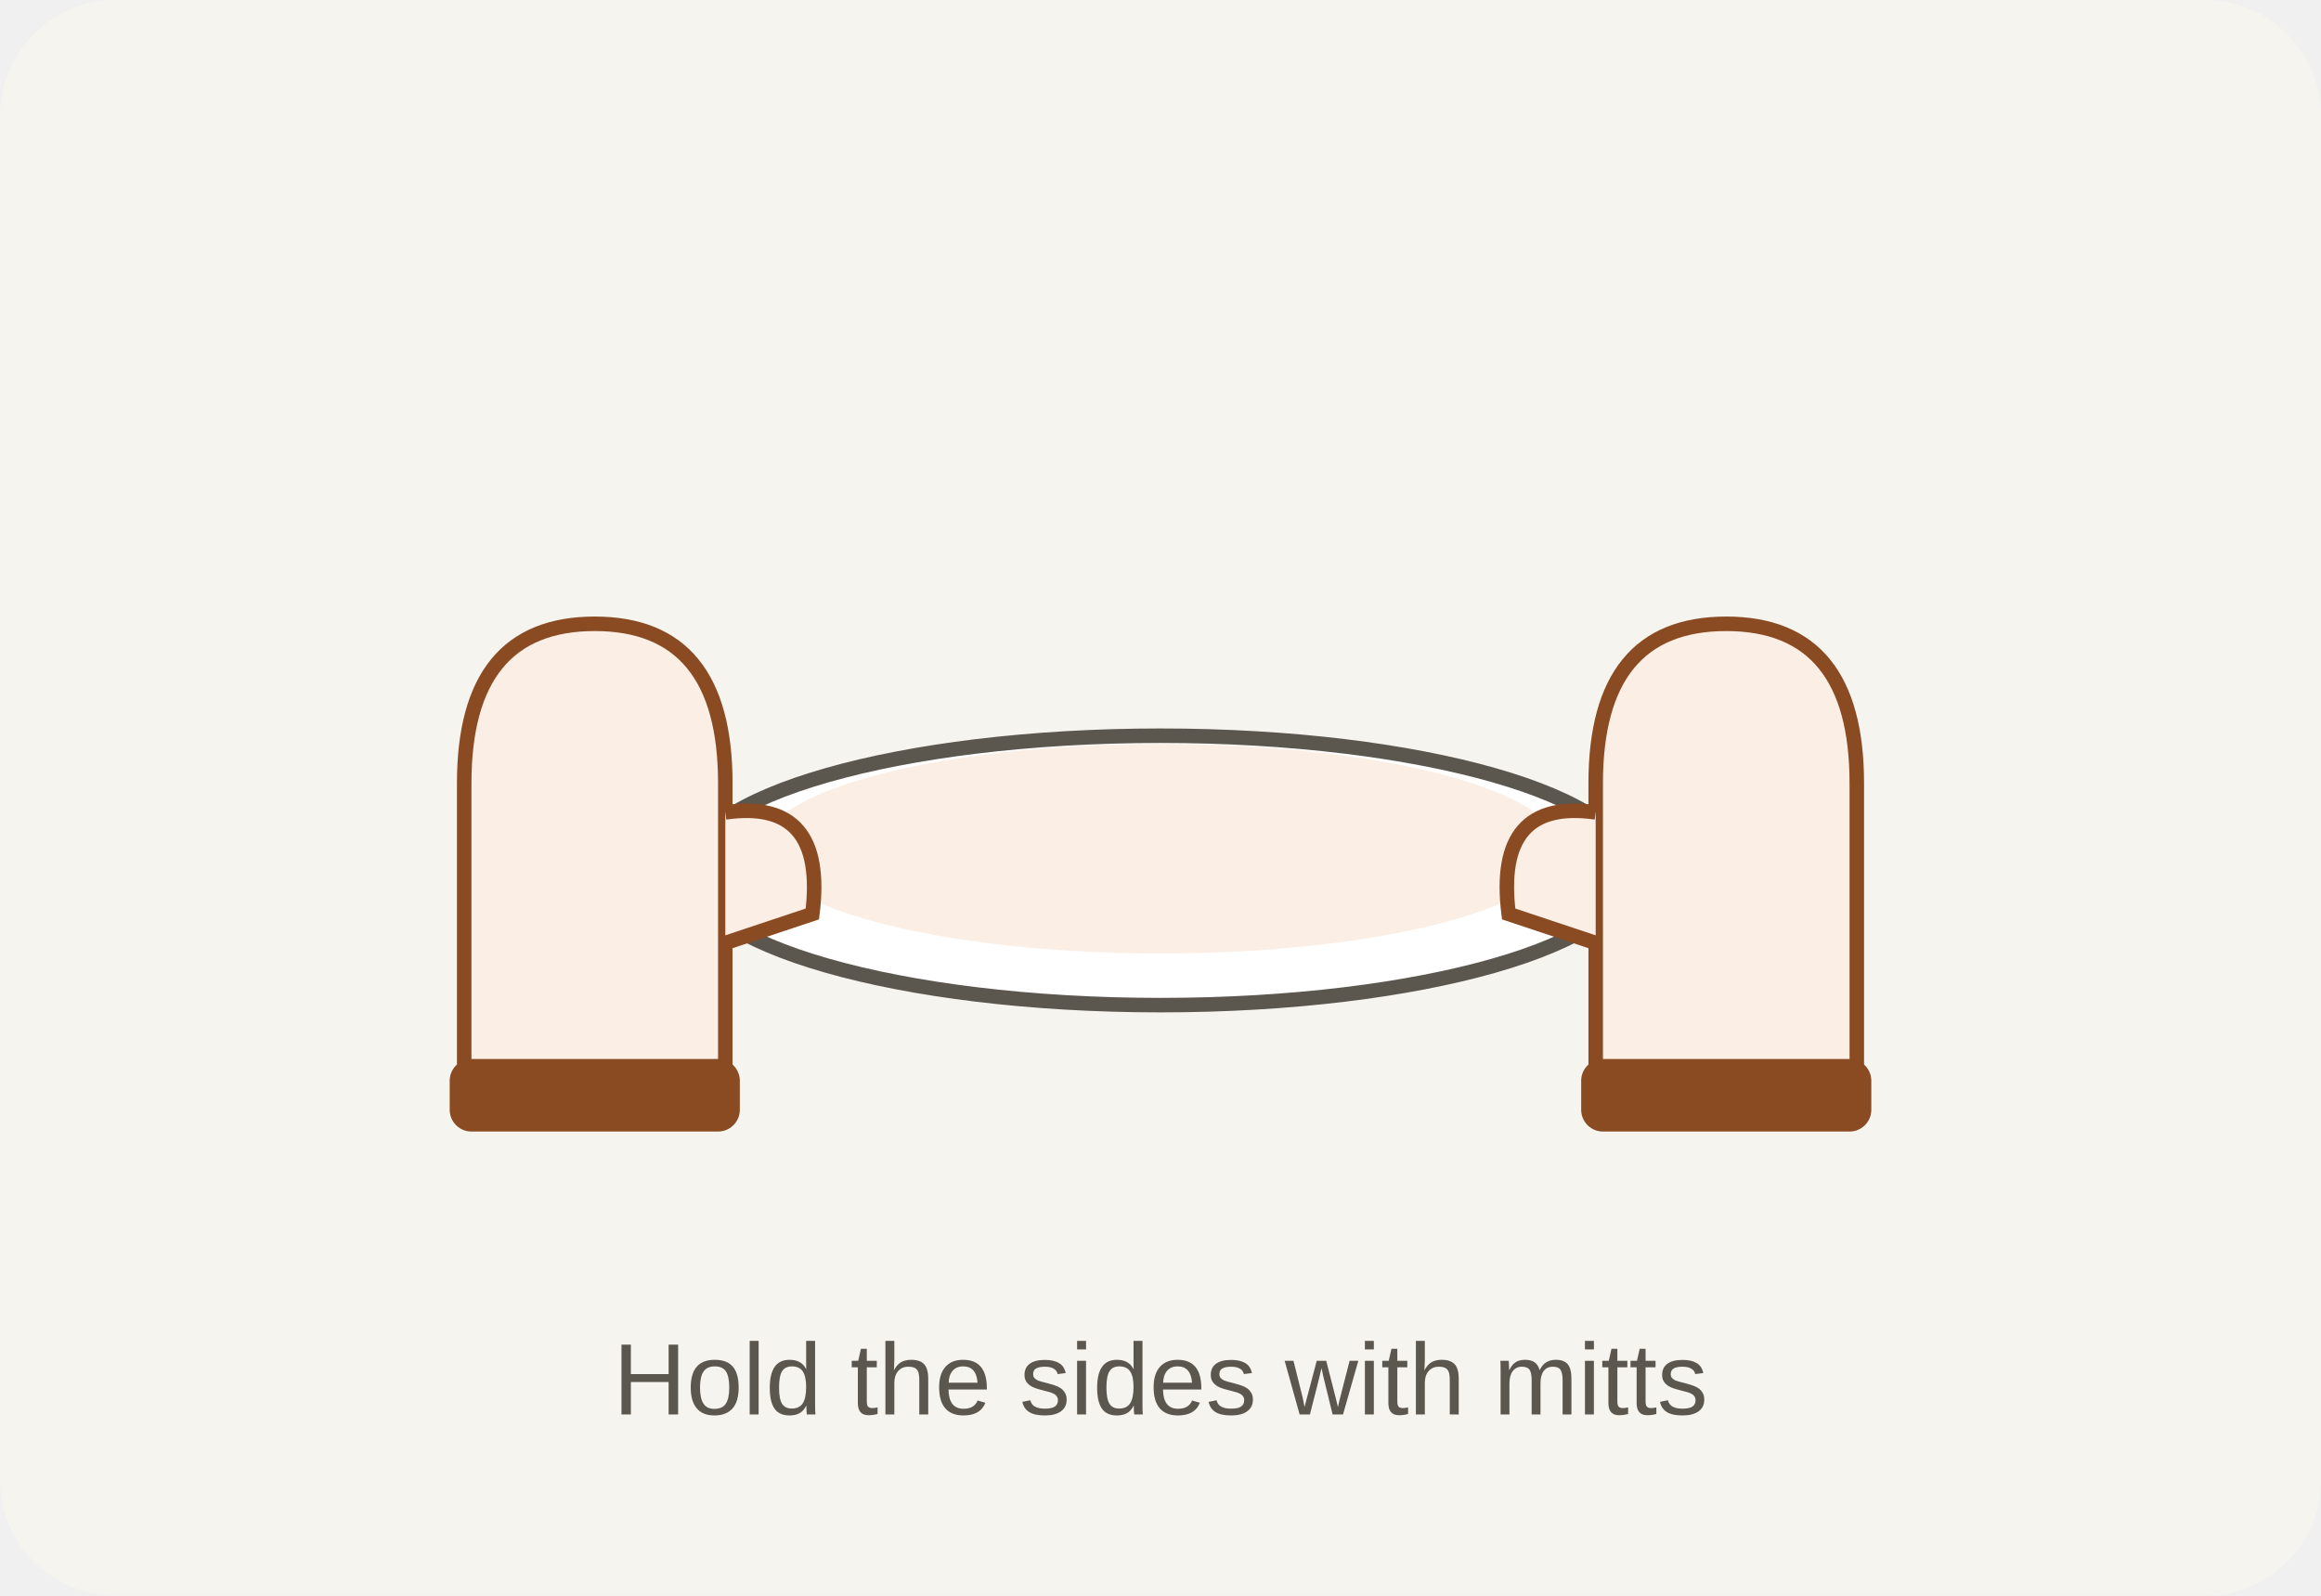
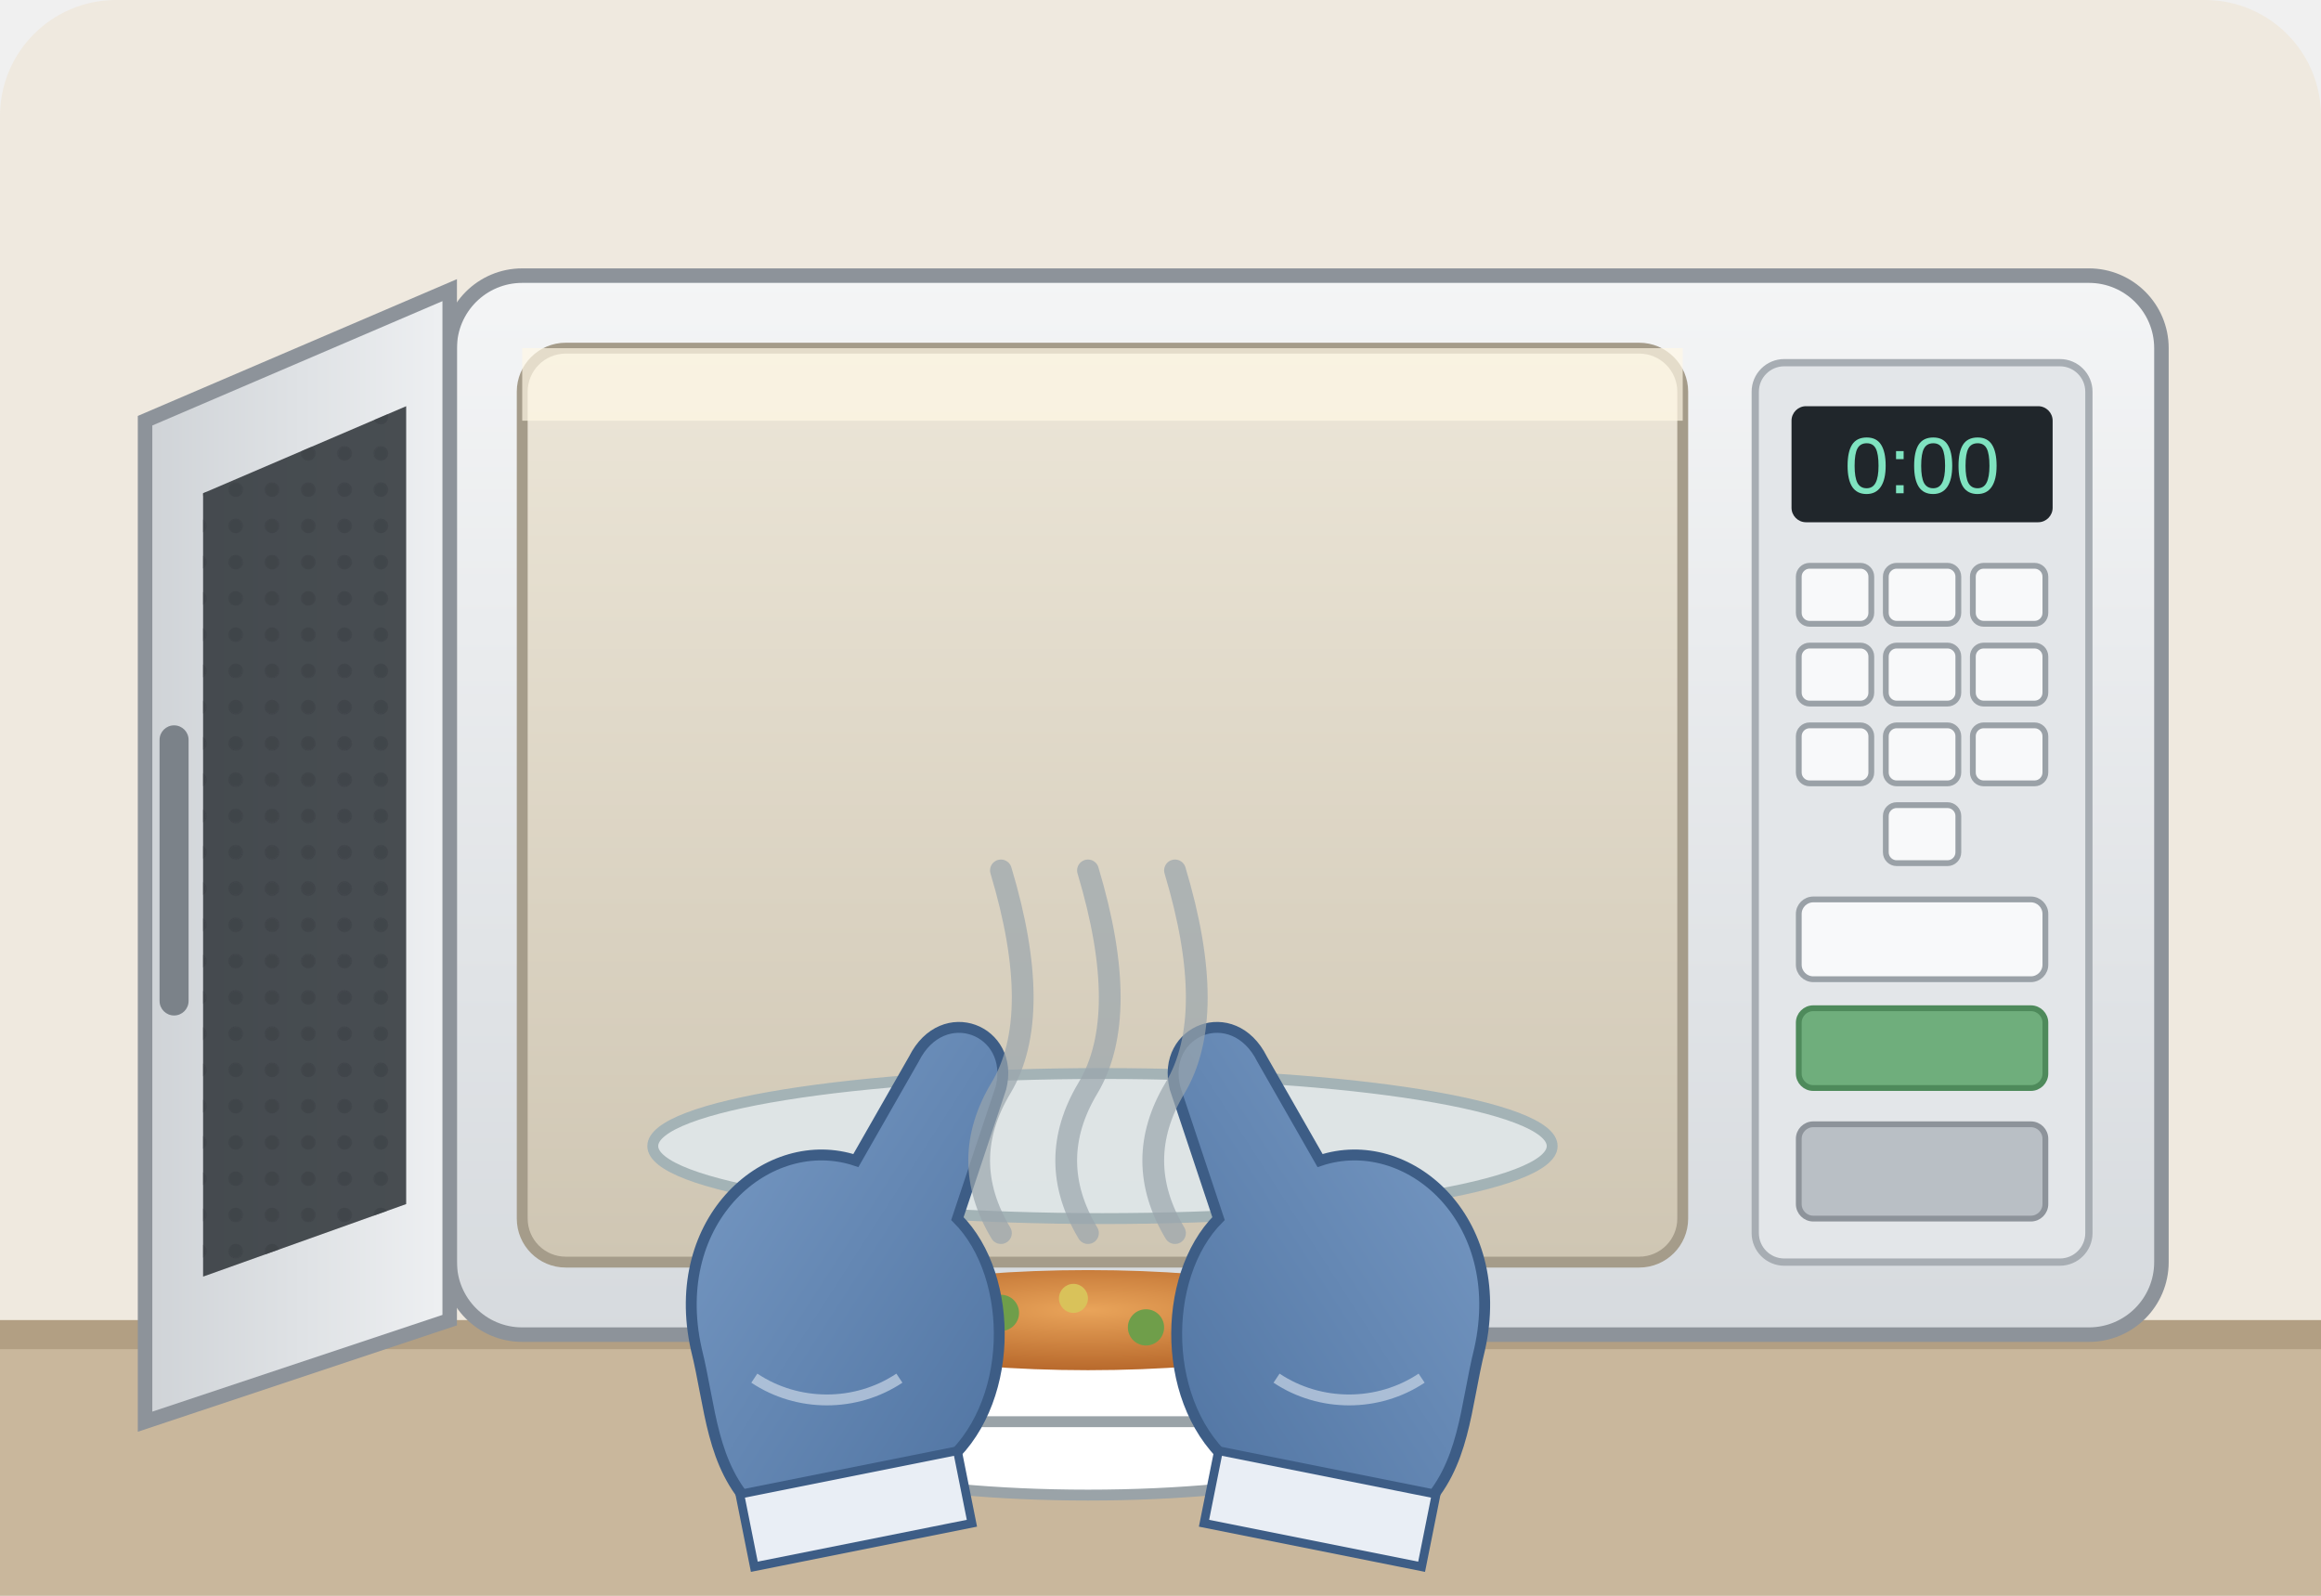
- <svg xmlns="http://www.w3.org/2000/svg" viewBox="0 0 320 220" role="img">
-   <rect width="320" height="220" rx="16" fill="#f6f4ef" />
-   <ellipse cx="160" cy="120" rx="65.0" ry="18.571" fill="#fff" stroke="#5c574e" stroke-width="2" />
-   <ellipse cx="160" cy="117" rx="55.0" ry="14.444" fill="#fbeee4" />
-   <g transform="translate(82,108) scale(1,1)">
-     <path d="M-18 40 L-18 0 Q-18 -22 0 -22 Q18 -22 18 0 L18 40 Z" fill="#fbeee4" stroke="#8a4b22" stroke-width="2" />
-     <path d="M18 4 Q32 2 30 18 L18 22" fill="#fbeee4" stroke="#8a4b22" stroke-width="2" />
-     <rect x="-20" y="38" width="40" height="10" rx="3" fill="#8a4b22" />
+ <svg xmlns="http://www.w3.org/2000/svg" viewBox="0 0 320 220" role="img" aria-label="Taking the dish out with oven mitts">
+   <defs>
+     <linearGradient id="metal" x1="0" y1="0" x2="0" y2="1">
+       <stop offset="0" stop-color="#f4f5f6" />
+       <stop offset="1" stop-color="#d6dade" />
+     </linearGradient>
+     <linearGradient id="cavity" x1="0" y1="0" x2="0" y2="1">
+       <stop offset="0" stop-color="#ece6d8" />
+       <stop offset="1" stop-color="#cfc6b3" />
+     </linearGradient>
+     <linearGradient id="door" x1="0" y1="0" x2="1" y2="0">
+       <stop offset="0" stop-color="#cfd3d7" />
+       <stop offset="1" stop-color="#eef0f2" />
+     </linearGradient>
+     <linearGradient id="skin" x1="0" y1="0" x2="1" y2="1">
+       <stop offset="0" stop-color="#e6b896" />
+       <stop offset="1" stop-color="#c98f6b" />
+     </linearGradient>
+     <linearGradient id="mitt" x1="0" y1="0" x2="1" y2="1">
+       <stop offset="0" stop-color="#7a9cc6" />
+       <stop offset="1" stop-color="#4f73a1" />
+     </linearGradient>
+     <linearGradient id="screen" x1="0" y1="0" x2="0" y2="1">
+       <stop offset="0" stop-color="#ffffff" />
+       <stop offset="1" stop-color="#eef2f5" />
+     </linearGradient>
+     <linearGradient id="dark" x1="0" y1="0" x2="0" y2="1">
+       <stop offset="0" stop-color="#3a4148" />
+       <stop offset="1" stop-color="#22282d" />
+     </linearGradient>
+     <linearGradient id="box" x1="0" y1="0" x2="1" y2="1">
+       <stop offset="0" stop-color="#3f7fa6" />
+       <stop offset="1" stop-color="#2d5f80" />
+     </linearGradient>
+     <radialGradient id="food" cx="0.5" cy="0.4" r="0.6">
+       <stop offset="0" stop-color="#e9a45a" />
+       <stop offset="1" stop-color="#b8692c" />
+     </radialGradient>
+     <pattern id="mesh" width="5" height="5" patternUnits="userSpaceOnUse">
+       <circle cx="2.5" cy="2.5" r="1" fill="#3b3f44" />
+     </pattern>
+   </defs>
+   <rect width="320" height="220" rx="16" fill="#efe9df" />
+   <rect x="0" y="182" width="320" height="38" fill="#c9b79c" />
+   <rect x="0" y="182" width="320" height="4" fill="#b29f83" />
+   <rect x="62" y="38" width="236" height="146" rx="10" fill="url(#metal)" stroke="#8d939a" stroke-width="2" />
+   <rect x="72" y="48" width="160" height="126" rx="6" fill="url(#cavity)" stroke="#a59c8a" stroke-width="1.5" />
+   <rect x="72" y="48" width="160" height="10" fill="#fff8e6" opacity="0.7" />
+   <ellipse cx="152" cy="158" rx="62" ry="10" fill="#dfe7ea" stroke="#9fb0b6" stroke-width="1.5" opacity="0.9" />
+   <rect x="242" y="50" width="46" height="124" rx="4" fill="#e3e6e9" stroke="#a7adb3" />
+   <rect x="247" y="56" width="36" height="16" rx="2" fill="#20262b" />
+   <text x="265" y="68" text-anchor="middle" font-family="Arial,Helvetica,sans-serif" font-size="11" fill="#7fe3c0">0:00</text>
+   <g fill="#f8f9fa" stroke="#9aa1a7" stroke-width="0.8">
+     <rect x="248" y="78" width="10" height="8" rx="1.5" />
+     <rect x="260" y="78" width="10" height="8" rx="1.5" />
+     <rect x="272" y="78" width="10" height="8" rx="1.5" />
+     <rect x="248" y="89" width="10" height="8" rx="1.5" />
+     <rect x="260" y="89" width="10" height="8" rx="1.5" />
+     <rect x="272" y="89" width="10" height="8" rx="1.5" />
+     <rect x="248" y="100" width="10" height="8" rx="1.5" />
+     <rect x="260" y="100" width="10" height="8" rx="1.5" />
+     <rect x="272" y="100" width="10" height="8" rx="1.5" />
+     <rect x="260" y="111" width="10" height="8" rx="1.5" />
  </g>
-   <g transform="translate(238,108) scale(-1,1)">
-     <path d="M-18 40 L-18 0 Q-18 -22 0 -22 Q18 -22 18 0 L18 40 Z" fill="#fbeee4" stroke="#8a4b22" stroke-width="2" />
-     <path d="M18 4 Q32 2 30 18 L18 22" fill="#fbeee4" stroke="#8a4b22" stroke-width="2" />
-     <rect x="-20" y="38" width="40" height="10" rx="3" fill="#8a4b22" />
+   <rect x="248" y="124" width="34" height="11" rx="2" fill="#f8f9fa" stroke="#9aa1a7" stroke-width="0.8" />
+   <rect x="248" y="139" width="34" height="11" rx="2" fill="#6fae7c" stroke="#4e8a5b" stroke-width="0.8" />
+   <rect x="248" y="155" width="34" height="13" rx="2" fill="#b9bfc5" stroke="#8d939a" stroke-width="0.8" />
+   <path d="M62 40 L20 58 L20 196 L62 182 Z" fill="url(#door)" stroke="#8d939a" stroke-width="2" />
+   <path d="M56 56 L28 68 L28 176 L56 166 Z" fill="#2c3136" opacity="0.85" />
+   <path d="M56 56 L28 68 L28 176 L56 166 Z" fill="url(#mesh)" opacity="0.55" />
+   <rect x="22" y="100" width="4" height="40" rx="2" fill="#7b8289" />
+   <ellipse cx="150" cy="196" rx="46" ry="10.12" fill="#fff" stroke="#9aa3a8" stroke-width="1.5" />
+   <path d="M106 196 Q108 180 150 178 Q192 180 194 196 Z" fill="#fff" stroke="#9aa3a8" stroke-width="1.5" />
+   <ellipse cx="150" cy="182" rx="36.8" ry="6.9" fill="url(#food)" />
+   <circle cx="138" cy="181" r="2.5" fill="#6f9e4a" />
+   <circle cx="158" cy="183" r="2.5" fill="#6f9e4a" />
+   <circle cx="148" cy="179" r="2" fill="#d9c25a" />
+   <g transform="translate(96 186)">
+     <path d="M0 0 C-4 -18 10 -30 22 -26 L30 -40 C34 -48 44 -44 42 -36 L36 -18 C44 -10 44 8 34 16 L8 22 C2 16 2 8 0 0 Z" fill="url(#mitt)" stroke="#3d5d86" stroke-width="1.5" />
+     <path d="M6 20 L36 14 L38 24 L8 30 Z" fill="#e9eef5" stroke="#3d5d86" stroke-width="1.2" />
+     <path d="M8 4 C14 8 22 8 28 4" fill="none" stroke="#c9d6e6" stroke-width="1.5" opacity="0.7" />
  </g>
-   <text x="160" y="195" font-family="system-ui,Segoe UI,Arial,sans-serif" font-size="14" font-weight="400" fill="#5c574e" text-anchor="middle">Hold the sides with mitts</text>
+   <g transform="translate(204 186) scale(-1 1)">
+     <path d="M0 0 C-4 -18 10 -30 22 -26 L30 -40 C34 -48 44 -44 42 -36 L36 -18 C44 -10 44 8 34 16 L8 22 C2 16 2 8 0 0 Z" fill="url(#mitt)" stroke="#3d5d86" stroke-width="1.5" />
+     <path d="M6 20 L36 14 L38 24 L8 30 Z" fill="#e9eef5" stroke="#3d5d86" stroke-width="1.2" />
+     <path d="M8 4 C14 8 22 8 28 4" fill="none" stroke="#c9d6e6" stroke-width="1.5" opacity="0.7" />
+   </g>
+   <path d="M138 170 q-6 -10.0 0 -20.0 q6 -10.0 0 -30" fill="none" stroke="#9aa5ad" stroke-width="3" stroke-linecap="round" opacity="0.7" />
+   <path d="M150 170 q-6 -10.0 0 -20.0 q6 -10.0 0 -30" fill="none" stroke="#9aa5ad" stroke-width="3" stroke-linecap="round" opacity="0.7" />
+   <path d="M162 170 q-6 -10.0 0 -20.0 q6 -10.0 0 -30" fill="none" stroke="#9aa5ad" stroke-width="3" stroke-linecap="round" opacity="0.7" />
</svg>
